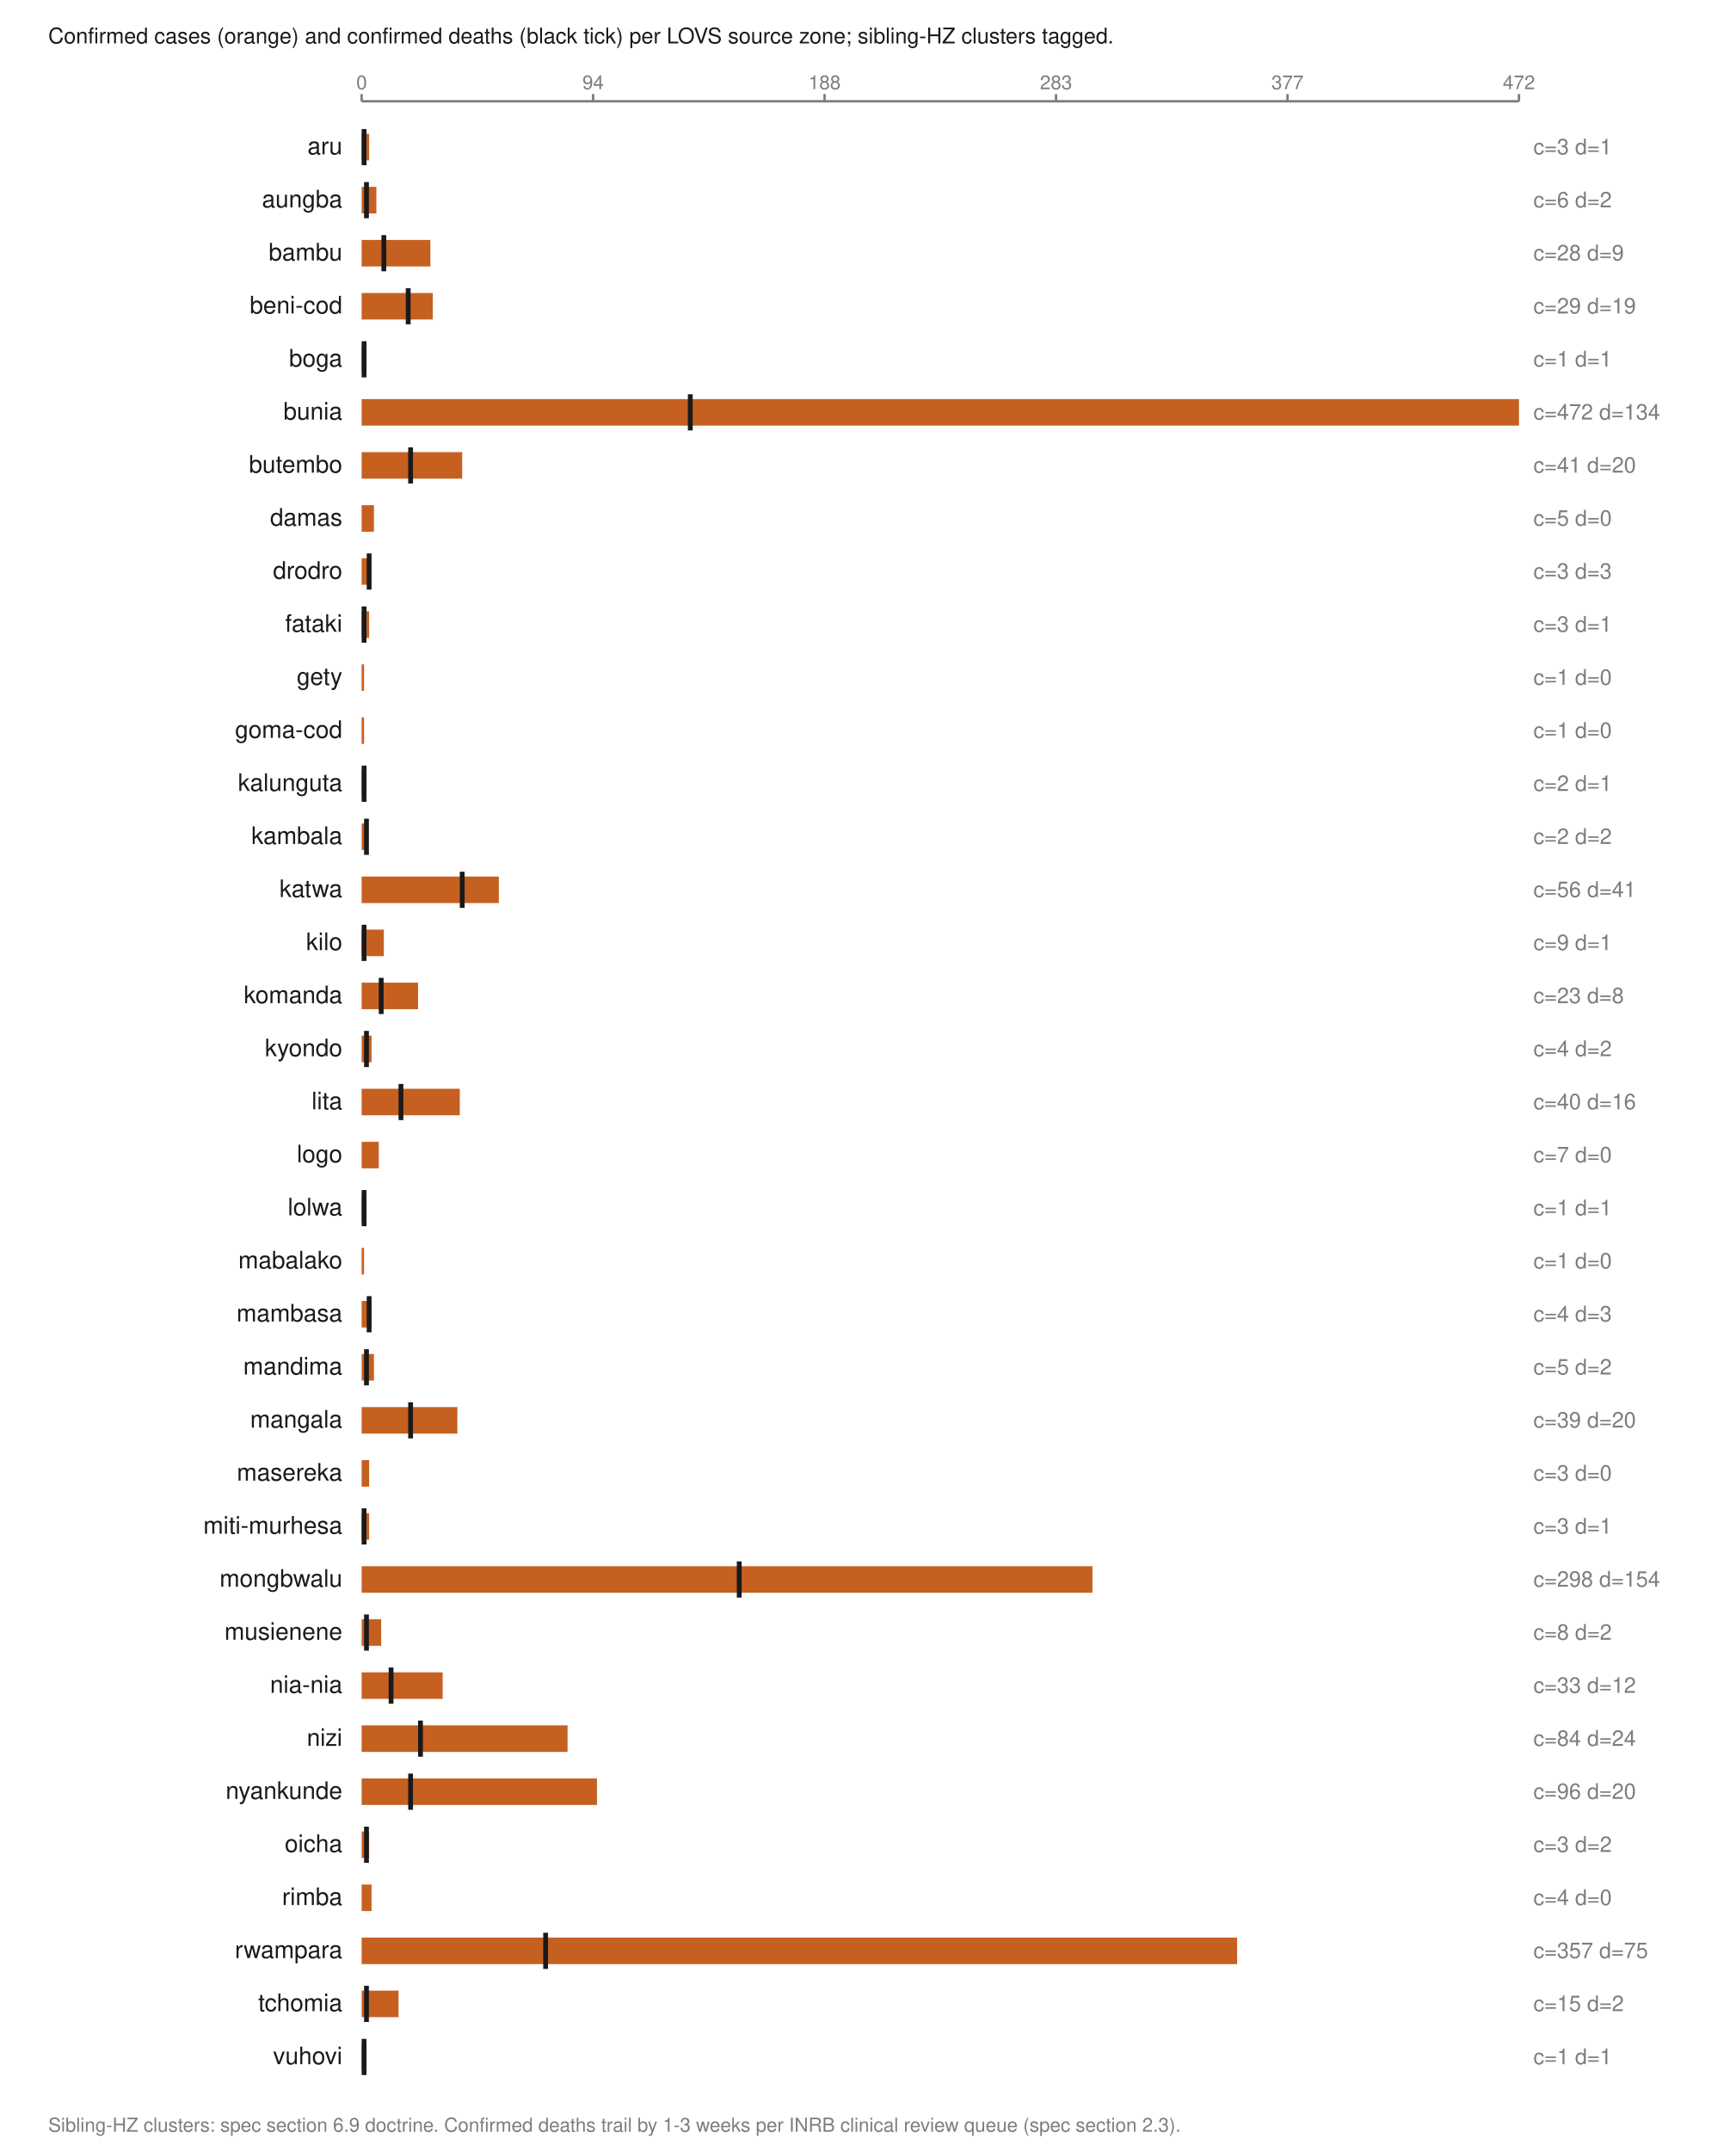
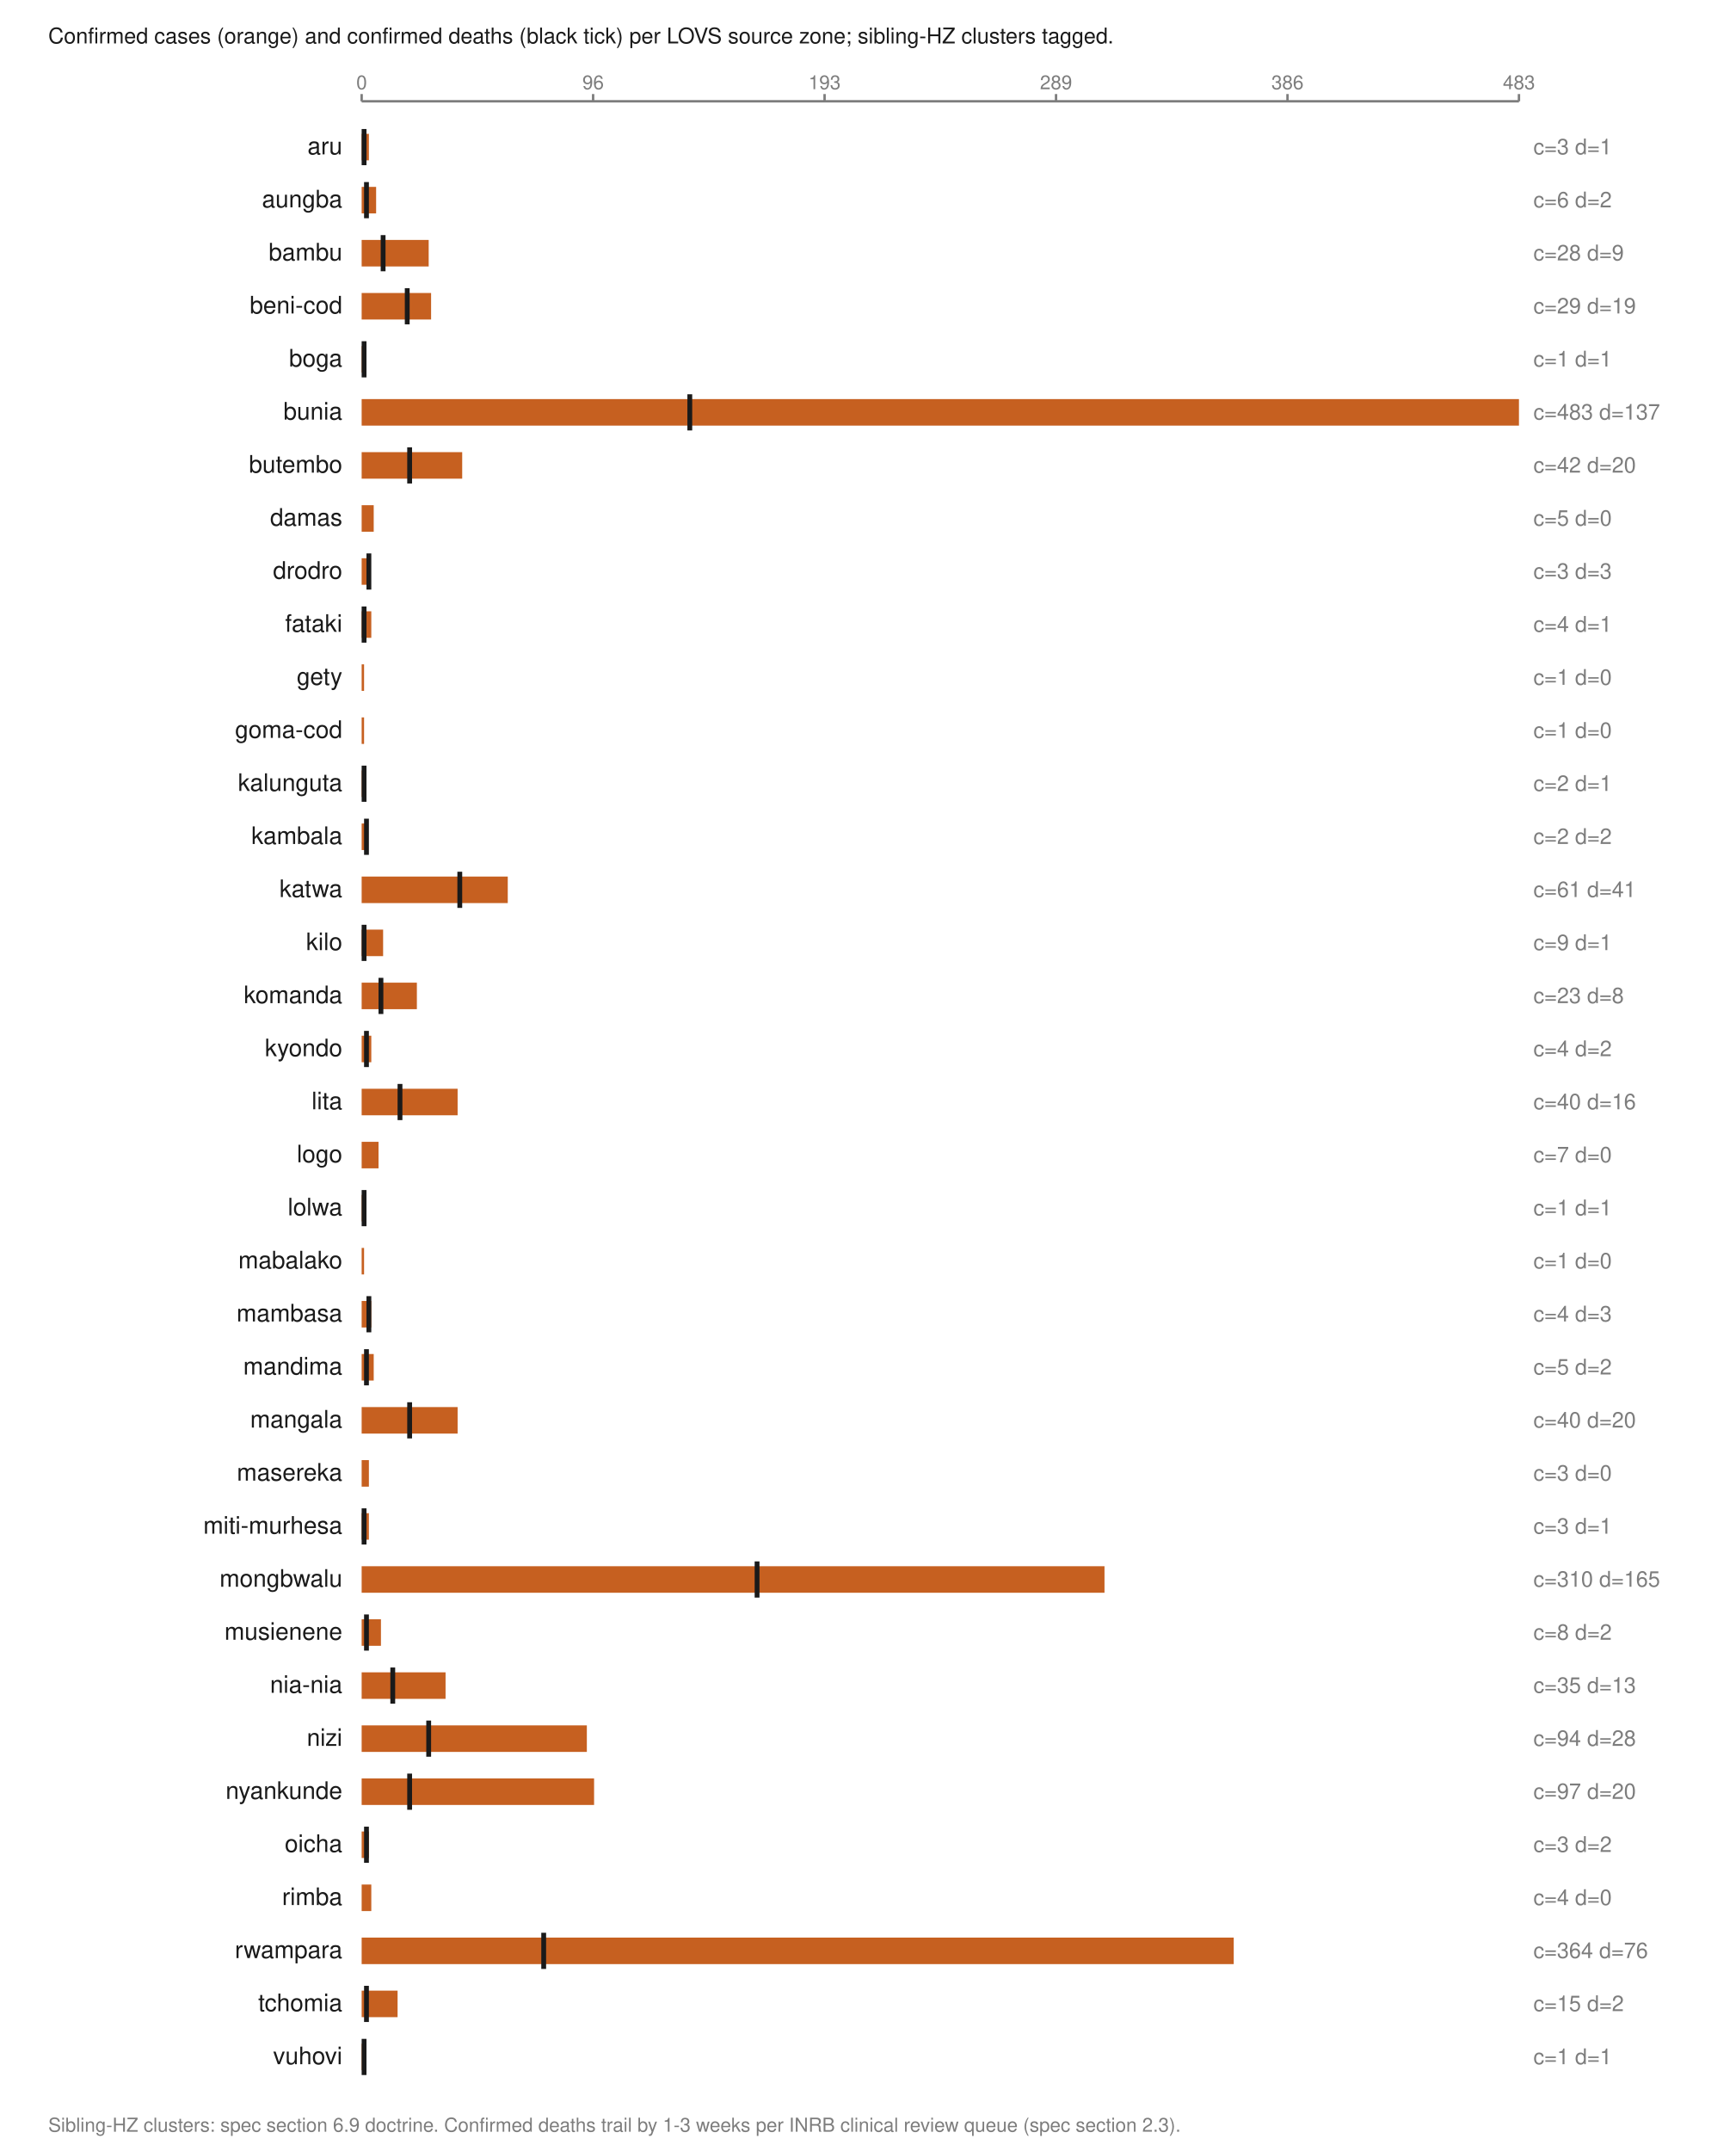
<svg xmlns="http://www.w3.org/2000/svg" viewBox="0 0 720 892" width="720" height="892" role="img" aria-labelledby="t">
  <text x="20.0" y="18.0" font-family="Helvetica,Arial,sans-serif" font-size="9" fill="#1a1a1a" font-weight="normal" text-anchor="start">Confirmed cases (orange) and confirmed deaths (black tick) per LOVS source zone; sibling-HZ clusters tagged.</text>
  <line x1="150.0" y1="42.0" x2="630.0" y2="42.0" stroke="#7d7d7d" stroke-width="1" />
  <line x1="150.0" y1="39.0" x2="150.0" y2="42.0" stroke="#7d7d7d" stroke-width="1" />
  <text x="150.0" y="37.0" font-family="Helvetica,Arial,sans-serif" font-size="8" fill="#7d7d7d" font-weight="normal" text-anchor="middle">0</text>
  <line x1="246.0" y1="39.0" x2="246.0" y2="42.0" stroke="#7d7d7d" stroke-width="1" />
-   <text x="246.0" y="37.0" font-family="Helvetica,Arial,sans-serif" font-size="8" fill="#7d7d7d" font-weight="normal" text-anchor="middle">94</text>
+   <text x="246.0" y="37.0" font-family="Helvetica,Arial,sans-serif" font-size="8" fill="#7d7d7d" font-weight="normal" text-anchor="middle">96</text>
  <line x1="342.0" y1="39.0" x2="342.0" y2="42.0" stroke="#7d7d7d" stroke-width="1" />
-   <text x="342.0" y="37.0" font-family="Helvetica,Arial,sans-serif" font-size="8" fill="#7d7d7d" font-weight="normal" text-anchor="middle">188</text>
+   <text x="342.0" y="37.0" font-family="Helvetica,Arial,sans-serif" font-size="8" fill="#7d7d7d" font-weight="normal" text-anchor="middle">193</text>
  <line x1="438.0" y1="39.0" x2="438.0" y2="42.0" stroke="#7d7d7d" stroke-width="1" />
-   <text x="438.0" y="37.0" font-family="Helvetica,Arial,sans-serif" font-size="8" fill="#7d7d7d" font-weight="normal" text-anchor="middle">283</text>
+   <text x="438.0" y="37.0" font-family="Helvetica,Arial,sans-serif" font-size="8" fill="#7d7d7d" font-weight="normal" text-anchor="middle">289</text>
  <line x1="534.0" y1="39.0" x2="534.0" y2="42.0" stroke="#7d7d7d" stroke-width="1" />
-   <text x="534.0" y="37.0" font-family="Helvetica,Arial,sans-serif" font-size="8" fill="#7d7d7d" font-weight="normal" text-anchor="middle">377</text>
+   <text x="534.0" y="37.0" font-family="Helvetica,Arial,sans-serif" font-size="8" fill="#7d7d7d" font-weight="normal" text-anchor="middle">386</text>
  <line x1="630.0" y1="39.0" x2="630.0" y2="42.0" stroke="#7d7d7d" stroke-width="1" />
-   <text x="630.0" y="37.0" font-family="Helvetica,Arial,sans-serif" font-size="8" fill="#7d7d7d" font-weight="normal" text-anchor="middle">472</text>
+   <text x="630.0" y="37.0" font-family="Helvetica,Arial,sans-serif" font-size="8" fill="#7d7d7d" font-weight="normal" text-anchor="middle">483</text>
  <text x="142.0" y="64.0" font-family="Helvetica,Arial,sans-serif" font-size="10" fill="#1a1a1a" font-weight="normal" text-anchor="end">aru</text>
-   <rect x="150.0" y="55.5" width="3.1" height="11.0" fill="#c66020" />
+   <rect x="150.0" y="55.5" width="3.0" height="11.0" fill="#c66020" />
  <line x1="151.0" y1="53.5" x2="151.0" y2="68.5" stroke="#1a1a1a" stroke-width="2" />
  <text x="636.0" y="64.0" font-family="Helvetica,Arial,sans-serif" font-size="9" fill="#7d7d7d" font-weight="normal" text-anchor="start">c=3 d=1</text>
  <text x="142.0" y="86.0" font-family="Helvetica,Arial,sans-serif" font-size="10" fill="#1a1a1a" font-weight="normal" text-anchor="end">aungba</text>
-   <rect x="150.0" y="77.5" width="6.1" height="11.0" fill="#c66020" />
+   <rect x="150.0" y="77.5" width="6.0" height="11.0" fill="#c66020" />
  <line x1="152.0" y1="75.5" x2="152.0" y2="90.5" stroke="#1a1a1a" stroke-width="2" />
  <text x="636.0" y="86.0" font-family="Helvetica,Arial,sans-serif" font-size="9" fill="#7d7d7d" font-weight="normal" text-anchor="start">c=6 d=2</text>
  <text x="142.0" y="108.0" font-family="Helvetica,Arial,sans-serif" font-size="10" fill="#1a1a1a" font-weight="normal" text-anchor="end">bambu</text>
-   <rect x="150.0" y="99.5" width="28.5" height="11.0" fill="#c66020" />
-   <line x1="159.2" y1="97.5" x2="159.2" y2="112.5" stroke="#1a1a1a" stroke-width="2" />
+   <rect x="150.0" y="99.5" width="27.8" height="11.0" fill="#c66020" />
+   <line x1="158.9" y1="97.5" x2="158.9" y2="112.5" stroke="#1a1a1a" stroke-width="2" />
  <text x="636.0" y="108.0" font-family="Helvetica,Arial,sans-serif" font-size="9" fill="#7d7d7d" font-weight="normal" text-anchor="start">c=28 d=9</text>
  <text x="142.0" y="130.0" font-family="Helvetica,Arial,sans-serif" font-size="10" fill="#1a1a1a" font-weight="normal" text-anchor="end">beni-cod</text>
-   <rect x="150.0" y="121.5" width="29.5" height="11.0" fill="#c66020" />
-   <line x1="169.3" y1="119.5" x2="169.3" y2="134.5" stroke="#1a1a1a" stroke-width="2" />
+   <rect x="150.0" y="121.5" width="28.8" height="11.0" fill="#c66020" />
+   <line x1="168.9" y1="119.5" x2="168.9" y2="134.5" stroke="#1a1a1a" stroke-width="2" />
  <text x="636.0" y="130.0" font-family="Helvetica,Arial,sans-serif" font-size="9" fill="#7d7d7d" font-weight="normal" text-anchor="start">c=29 d=19</text>
  <text x="142.0" y="152.0" font-family="Helvetica,Arial,sans-serif" font-size="10" fill="#1a1a1a" font-weight="normal" text-anchor="end">boga</text>
  <rect x="150.0" y="143.5" width="1.0" height="11.0" fill="#c66020" />
  <line x1="151.0" y1="141.5" x2="151.0" y2="156.5" stroke="#1a1a1a" stroke-width="2" />
  <text x="636.0" y="152.0" font-family="Helvetica,Arial,sans-serif" font-size="9" fill="#7d7d7d" font-weight="normal" text-anchor="start">c=1 d=1</text>
  <text x="142.0" y="174.0" font-family="Helvetica,Arial,sans-serif" font-size="10" fill="#1a1a1a" font-weight="normal" text-anchor="end">bunia</text>
  <rect x="150.0" y="165.5" width="480.0" height="11.0" fill="#c66020" />
-   <line x1="286.3" y1="163.5" x2="286.3" y2="178.5" stroke="#1a1a1a" stroke-width="2" />
-   <text x="636.0" y="174.0" font-family="Helvetica,Arial,sans-serif" font-size="9" fill="#7d7d7d" font-weight="normal" text-anchor="start">c=472 d=134</text>
+   <line x1="286.1" y1="163.5" x2="286.1" y2="178.5" stroke="#1a1a1a" stroke-width="2" />
+   <text x="636.0" y="174.0" font-family="Helvetica,Arial,sans-serif" font-size="9" fill="#7d7d7d" font-weight="normal" text-anchor="start">c=483 d=137</text>
  <text x="142.0" y="196.0" font-family="Helvetica,Arial,sans-serif" font-size="10" fill="#1a1a1a" font-weight="normal" text-anchor="end">butembo</text>
  <rect x="150.0" y="187.5" width="41.7" height="11.0" fill="#c66020" />
-   <line x1="170.3" y1="185.5" x2="170.3" y2="200.5" stroke="#1a1a1a" stroke-width="2" />
-   <text x="636.0" y="196.0" font-family="Helvetica,Arial,sans-serif" font-size="9" fill="#7d7d7d" font-weight="normal" text-anchor="start">c=41 d=20</text>
+   <line x1="169.9" y1="185.5" x2="169.9" y2="200.5" stroke="#1a1a1a" stroke-width="2" />
+   <text x="636.0" y="196.0" font-family="Helvetica,Arial,sans-serif" font-size="9" fill="#7d7d7d" font-weight="normal" text-anchor="start">c=42 d=20</text>
  <text x="142.0" y="218.0" font-family="Helvetica,Arial,sans-serif" font-size="10" fill="#1a1a1a" font-weight="normal" text-anchor="end">damas</text>
-   <rect x="150.0" y="209.5" width="5.1" height="11.0" fill="#c66020" />
+   <rect x="150.0" y="209.5" width="5.0" height="11.0" fill="#c66020" />
  <text x="636.0" y="218.0" font-family="Helvetica,Arial,sans-serif" font-size="9" fill="#7d7d7d" font-weight="normal" text-anchor="start">c=5 d=0</text>
  <text x="142.0" y="240.0" font-family="Helvetica,Arial,sans-serif" font-size="10" fill="#1a1a1a" font-weight="normal" text-anchor="end">drodro</text>
-   <rect x="150.0" y="231.5" width="3.1" height="11.0" fill="#c66020" />
-   <line x1="153.1" y1="229.5" x2="153.1" y2="244.5" stroke="#1a1a1a" stroke-width="2" />
+   <rect x="150.0" y="231.5" width="3.0" height="11.0" fill="#c66020" />
+   <line x1="153.0" y1="229.5" x2="153.0" y2="244.5" stroke="#1a1a1a" stroke-width="2" />
  <text x="636.0" y="240.0" font-family="Helvetica,Arial,sans-serif" font-size="9" fill="#7d7d7d" font-weight="normal" text-anchor="start">c=3 d=3</text>
  <text x="142.0" y="262.0" font-family="Helvetica,Arial,sans-serif" font-size="10" fill="#1a1a1a" font-weight="normal" text-anchor="end">fataki</text>
-   <rect x="150.0" y="253.5" width="3.1" height="11.0" fill="#c66020" />
+   <rect x="150.0" y="253.5" width="4.0" height="11.0" fill="#c66020" />
  <line x1="151.0" y1="251.5" x2="151.0" y2="266.5" stroke="#1a1a1a" stroke-width="2" />
-   <text x="636.0" y="262.0" font-family="Helvetica,Arial,sans-serif" font-size="9" fill="#7d7d7d" font-weight="normal" text-anchor="start">c=3 d=1</text>
+   <text x="636.0" y="262.0" font-family="Helvetica,Arial,sans-serif" font-size="9" fill="#7d7d7d" font-weight="normal" text-anchor="start">c=4 d=1</text>
  <text x="142.0" y="284.0" font-family="Helvetica,Arial,sans-serif" font-size="10" fill="#1a1a1a" font-weight="normal" text-anchor="end">gety</text>
  <rect x="150.0" y="275.5" width="1.0" height="11.0" fill="#c66020" />
  <text x="636.0" y="284.0" font-family="Helvetica,Arial,sans-serif" font-size="9" fill="#7d7d7d" font-weight="normal" text-anchor="start">c=1 d=0</text>
  <text x="142.0" y="306.0" font-family="Helvetica,Arial,sans-serif" font-size="10" fill="#1a1a1a" font-weight="normal" text-anchor="end">goma-cod</text>
  <rect x="150.0" y="297.5" width="1.0" height="11.0" fill="#c66020" />
  <text x="636.0" y="306.0" font-family="Helvetica,Arial,sans-serif" font-size="9" fill="#7d7d7d" font-weight="normal" text-anchor="start">c=1 d=0</text>
  <text x="142.0" y="328.0" font-family="Helvetica,Arial,sans-serif" font-size="10" fill="#1a1a1a" font-weight="normal" text-anchor="end">kalunguta</text>
  <rect x="150.0" y="319.5" width="2.0" height="11.0" fill="#c66020" />
  <line x1="151.0" y1="317.5" x2="151.0" y2="332.5" stroke="#1a1a1a" stroke-width="2" />
  <text x="636.0" y="328.0" font-family="Helvetica,Arial,sans-serif" font-size="9" fill="#7d7d7d" font-weight="normal" text-anchor="start">c=2 d=1</text>
  <text x="142.0" y="350.0" font-family="Helvetica,Arial,sans-serif" font-size="10" fill="#1a1a1a" font-weight="normal" text-anchor="end">kambala</text>
  <rect x="150.0" y="341.5" width="2.0" height="11.0" fill="#c66020" />
  <line x1="152.0" y1="339.5" x2="152.0" y2="354.5" stroke="#1a1a1a" stroke-width="2" />
  <text x="636.0" y="350.0" font-family="Helvetica,Arial,sans-serif" font-size="9" fill="#7d7d7d" font-weight="normal" text-anchor="start">c=2 d=2</text>
  <text x="142.0" y="372.0" font-family="Helvetica,Arial,sans-serif" font-size="10" fill="#1a1a1a" font-weight="normal" text-anchor="end">katwa</text>
-   <rect x="150.0" y="363.5" width="56.9" height="11.0" fill="#c66020" />
-   <line x1="191.7" y1="361.5" x2="191.7" y2="376.5" stroke="#1a1a1a" stroke-width="2" />
-   <text x="636.0" y="372.0" font-family="Helvetica,Arial,sans-serif" font-size="9" fill="#7d7d7d" font-weight="normal" text-anchor="start">c=56 d=41</text>
+   <rect x="150.0" y="363.5" width="60.6" height="11.0" fill="#c66020" />
+   <line x1="190.7" y1="361.5" x2="190.7" y2="376.5" stroke="#1a1a1a" stroke-width="2" />
+   <text x="636.0" y="372.0" font-family="Helvetica,Arial,sans-serif" font-size="9" fill="#7d7d7d" font-weight="normal" text-anchor="start">c=61 d=41</text>
  <text x="142.0" y="394.0" font-family="Helvetica,Arial,sans-serif" font-size="10" fill="#1a1a1a" font-weight="normal" text-anchor="end">kilo</text>
-   <rect x="150.0" y="385.5" width="9.2" height="11.0" fill="#c66020" />
+   <rect x="150.0" y="385.5" width="8.9" height="11.0" fill="#c66020" />
  <line x1="151.0" y1="383.5" x2="151.0" y2="398.5" stroke="#1a1a1a" stroke-width="2" />
  <text x="636.0" y="394.0" font-family="Helvetica,Arial,sans-serif" font-size="9" fill="#7d7d7d" font-weight="normal" text-anchor="start">c=9 d=1</text>
  <text x="142.0" y="416.0" font-family="Helvetica,Arial,sans-serif" font-size="10" fill="#1a1a1a" font-weight="normal" text-anchor="end">komanda</text>
-   <rect x="150.0" y="407.5" width="23.4" height="11.0" fill="#c66020" />
-   <line x1="158.1" y1="405.5" x2="158.1" y2="420.5" stroke="#1a1a1a" stroke-width="2" />
+   <rect x="150.0" y="407.5" width="22.9" height="11.0" fill="#c66020" />
+   <line x1="158.0" y1="405.5" x2="158.0" y2="420.5" stroke="#1a1a1a" stroke-width="2" />
  <text x="636.0" y="416.0" font-family="Helvetica,Arial,sans-serif" font-size="9" fill="#7d7d7d" font-weight="normal" text-anchor="start">c=23 d=8</text>
  <text x="142.0" y="438.0" font-family="Helvetica,Arial,sans-serif" font-size="10" fill="#1a1a1a" font-weight="normal" text-anchor="end">kyondo</text>
-   <rect x="150.0" y="429.5" width="4.1" height="11.0" fill="#c66020" />
+   <rect x="150.0" y="429.5" width="4.0" height="11.0" fill="#c66020" />
  <line x1="152.0" y1="427.5" x2="152.0" y2="442.5" stroke="#1a1a1a" stroke-width="2" />
  <text x="636.0" y="438.0" font-family="Helvetica,Arial,sans-serif" font-size="9" fill="#7d7d7d" font-weight="normal" text-anchor="start">c=4 d=2</text>
  <text x="142.0" y="460.0" font-family="Helvetica,Arial,sans-serif" font-size="10" fill="#1a1a1a" font-weight="normal" text-anchor="end">lita</text>
-   <rect x="150.0" y="451.5" width="40.7" height="11.0" fill="#c66020" />
-   <line x1="166.3" y1="449.5" x2="166.3" y2="464.5" stroke="#1a1a1a" stroke-width="2" />
+   <rect x="150.0" y="451.5" width="39.8" height="11.0" fill="#c66020" />
+   <line x1="165.9" y1="449.5" x2="165.9" y2="464.5" stroke="#1a1a1a" stroke-width="2" />
  <text x="636.0" y="460.0" font-family="Helvetica,Arial,sans-serif" font-size="9" fill="#7d7d7d" font-weight="normal" text-anchor="start">c=40 d=16</text>
  <text x="142.0" y="482.0" font-family="Helvetica,Arial,sans-serif" font-size="10" fill="#1a1a1a" font-weight="normal" text-anchor="end">logo</text>
-   <rect x="150.0" y="473.5" width="7.1" height="11.0" fill="#c66020" />
+   <rect x="150.0" y="473.5" width="7.0" height="11.0" fill="#c66020" />
  <text x="636.0" y="482.0" font-family="Helvetica,Arial,sans-serif" font-size="9" fill="#7d7d7d" font-weight="normal" text-anchor="start">c=7 d=0</text>
  <text x="142.0" y="504.0" font-family="Helvetica,Arial,sans-serif" font-size="10" fill="#1a1a1a" font-weight="normal" text-anchor="end">lolwa</text>
  <rect x="150.0" y="495.5" width="1.0" height="11.0" fill="#c66020" />
  <line x1="151.0" y1="493.5" x2="151.0" y2="508.5" stroke="#1a1a1a" stroke-width="2" />
  <text x="636.0" y="504.0" font-family="Helvetica,Arial,sans-serif" font-size="9" fill="#7d7d7d" font-weight="normal" text-anchor="start">c=1 d=1</text>
  <text x="142.0" y="526.0" font-family="Helvetica,Arial,sans-serif" font-size="10" fill="#1a1a1a" font-weight="normal" text-anchor="end">mabalako</text>
  <rect x="150.0" y="517.5" width="1.0" height="11.0" fill="#c66020" />
  <text x="636.0" y="526.0" font-family="Helvetica,Arial,sans-serif" font-size="9" fill="#7d7d7d" font-weight="normal" text-anchor="start">c=1 d=0</text>
  <text x="142.0" y="548.0" font-family="Helvetica,Arial,sans-serif" font-size="10" fill="#1a1a1a" font-weight="normal" text-anchor="end">mambasa</text>
-   <rect x="150.0" y="539.5" width="4.1" height="11.0" fill="#c66020" />
-   <line x1="153.1" y1="537.5" x2="153.1" y2="552.5" stroke="#1a1a1a" stroke-width="2" />
+   <rect x="150.0" y="539.5" width="4.0" height="11.0" fill="#c66020" />
+   <line x1="153.0" y1="537.5" x2="153.0" y2="552.5" stroke="#1a1a1a" stroke-width="2" />
  <text x="636.0" y="548.0" font-family="Helvetica,Arial,sans-serif" font-size="9" fill="#7d7d7d" font-weight="normal" text-anchor="start">c=4 d=3</text>
  <text x="142.0" y="570.0" font-family="Helvetica,Arial,sans-serif" font-size="10" fill="#1a1a1a" font-weight="normal" text-anchor="end">mandima</text>
-   <rect x="150.0" y="561.5" width="5.1" height="11.0" fill="#c66020" />
+   <rect x="150.0" y="561.5" width="5.0" height="11.0" fill="#c66020" />
  <line x1="152.0" y1="559.5" x2="152.0" y2="574.5" stroke="#1a1a1a" stroke-width="2" />
  <text x="636.0" y="570.0" font-family="Helvetica,Arial,sans-serif" font-size="9" fill="#7d7d7d" font-weight="normal" text-anchor="start">c=5 d=2</text>
  <text x="142.0" y="592.0" font-family="Helvetica,Arial,sans-serif" font-size="10" fill="#1a1a1a" font-weight="normal" text-anchor="end">mangala</text>
-   <rect x="150.0" y="583.5" width="39.7" height="11.0" fill="#c66020" />
-   <line x1="170.3" y1="581.5" x2="170.3" y2="596.5" stroke="#1a1a1a" stroke-width="2" />
-   <text x="636.0" y="592.0" font-family="Helvetica,Arial,sans-serif" font-size="9" fill="#7d7d7d" font-weight="normal" text-anchor="start">c=39 d=20</text>
+   <rect x="150.0" y="583.5" width="39.8" height="11.0" fill="#c66020" />
+   <line x1="169.9" y1="581.5" x2="169.9" y2="596.5" stroke="#1a1a1a" stroke-width="2" />
+   <text x="636.0" y="592.0" font-family="Helvetica,Arial,sans-serif" font-size="9" fill="#7d7d7d" font-weight="normal" text-anchor="start">c=40 d=20</text>
  <text x="142.0" y="614.0" font-family="Helvetica,Arial,sans-serif" font-size="10" fill="#1a1a1a" font-weight="normal" text-anchor="end">masereka</text>
-   <rect x="150.0" y="605.5" width="3.1" height="11.0" fill="#c66020" />
+   <rect x="150.0" y="605.5" width="3.0" height="11.0" fill="#c66020" />
  <text x="636.0" y="614.0" font-family="Helvetica,Arial,sans-serif" font-size="9" fill="#7d7d7d" font-weight="normal" text-anchor="start">c=3 d=0</text>
  <text x="142.0" y="636.0" font-family="Helvetica,Arial,sans-serif" font-size="10" fill="#1a1a1a" font-weight="normal" text-anchor="end">miti-murhesa</text>
-   <rect x="150.0" y="627.5" width="3.1" height="11.0" fill="#c66020" />
+   <rect x="150.0" y="627.5" width="3.0" height="11.0" fill="#c66020" />
  <line x1="151.0" y1="625.5" x2="151.0" y2="640.5" stroke="#1a1a1a" stroke-width="2" />
  <text x="636.0" y="636.0" font-family="Helvetica,Arial,sans-serif" font-size="9" fill="#7d7d7d" font-weight="normal" text-anchor="start">c=3 d=1</text>
  <text x="142.0" y="658.0" font-family="Helvetica,Arial,sans-serif" font-size="10" fill="#1a1a1a" font-weight="normal" text-anchor="end">mongbwalu</text>
-   <rect x="150.0" y="649.5" width="303.1" height="11.0" fill="#c66020" />
-   <line x1="306.6" y1="647.5" x2="306.6" y2="662.5" stroke="#1a1a1a" stroke-width="2" />
-   <text x="636.0" y="658.0" font-family="Helvetica,Arial,sans-serif" font-size="9" fill="#7d7d7d" font-weight="normal" text-anchor="start">c=298 d=154</text>
+   <rect x="150.0" y="649.5" width="308.1" height="11.0" fill="#c66020" />
+   <line x1="314.0" y1="647.5" x2="314.0" y2="662.5" stroke="#1a1a1a" stroke-width="2" />
+   <text x="636.0" y="658.0" font-family="Helvetica,Arial,sans-serif" font-size="9" fill="#7d7d7d" font-weight="normal" text-anchor="start">c=310 d=165</text>
  <text x="142.0" y="680.0" font-family="Helvetica,Arial,sans-serif" font-size="10" fill="#1a1a1a" font-weight="normal" text-anchor="end">musienene</text>
-   <rect x="150.0" y="671.5" width="8.1" height="11.0" fill="#c66020" />
+   <rect x="150.0" y="671.5" width="8.0" height="11.0" fill="#c66020" />
  <line x1="152.0" y1="669.5" x2="152.0" y2="684.5" stroke="#1a1a1a" stroke-width="2" />
  <text x="636.0" y="680.0" font-family="Helvetica,Arial,sans-serif" font-size="9" fill="#7d7d7d" font-weight="normal" text-anchor="start">c=8 d=2</text>
  <text x="142.0" y="702.0" font-family="Helvetica,Arial,sans-serif" font-size="10" fill="#1a1a1a" font-weight="normal" text-anchor="end">nia-nia</text>
-   <rect x="150.0" y="693.5" width="33.6" height="11.0" fill="#c66020" />
-   <line x1="162.2" y1="691.5" x2="162.2" y2="706.5" stroke="#1a1a1a" stroke-width="2" />
-   <text x="636.0" y="702.0" font-family="Helvetica,Arial,sans-serif" font-size="9" fill="#7d7d7d" font-weight="normal" text-anchor="start">c=33 d=12</text>
+   <rect x="150.0" y="693.5" width="34.8" height="11.0" fill="#c66020" />
+   <line x1="162.9" y1="691.5" x2="162.9" y2="706.5" stroke="#1a1a1a" stroke-width="2" />
+   <text x="636.0" y="702.0" font-family="Helvetica,Arial,sans-serif" font-size="9" fill="#7d7d7d" font-weight="normal" text-anchor="start">c=35 d=13</text>
  <text x="142.0" y="724.0" font-family="Helvetica,Arial,sans-serif" font-size="10" fill="#1a1a1a" font-weight="normal" text-anchor="end">nizi</text>
-   <rect x="150.0" y="715.5" width="85.4" height="11.0" fill="#c66020" />
-   <line x1="174.4" y1="713.5" x2="174.4" y2="728.5" stroke="#1a1a1a" stroke-width="2" />
-   <text x="636.0" y="724.0" font-family="Helvetica,Arial,sans-serif" font-size="9" fill="#7d7d7d" font-weight="normal" text-anchor="start">c=84 d=24</text>
+   <rect x="150.0" y="715.5" width="93.4" height="11.0" fill="#c66020" />
+   <line x1="177.8" y1="713.5" x2="177.8" y2="728.5" stroke="#1a1a1a" stroke-width="2" />
+   <text x="636.0" y="724.0" font-family="Helvetica,Arial,sans-serif" font-size="9" fill="#7d7d7d" font-weight="normal" text-anchor="start">c=94 d=28</text>
  <text x="142.0" y="746.0" font-family="Helvetica,Arial,sans-serif" font-size="10" fill="#1a1a1a" font-weight="normal" text-anchor="end">nyankunde</text>
-   <rect x="150.0" y="737.5" width="97.6" height="11.0" fill="#c66020" />
-   <line x1="170.3" y1="735.5" x2="170.3" y2="750.5" stroke="#1a1a1a" stroke-width="2" />
-   <text x="636.0" y="746.0" font-family="Helvetica,Arial,sans-serif" font-size="9" fill="#7d7d7d" font-weight="normal" text-anchor="start">c=96 d=20</text>
+   <rect x="150.0" y="737.5" width="96.4" height="11.0" fill="#c66020" />
+   <line x1="169.9" y1="735.5" x2="169.9" y2="750.5" stroke="#1a1a1a" stroke-width="2" />
+   <text x="636.0" y="746.0" font-family="Helvetica,Arial,sans-serif" font-size="9" fill="#7d7d7d" font-weight="normal" text-anchor="start">c=97 d=20</text>
  <text x="142.0" y="768.0" font-family="Helvetica,Arial,sans-serif" font-size="10" fill="#1a1a1a" font-weight="normal" text-anchor="end">oicha</text>
-   <rect x="150.0" y="759.5" width="3.1" height="11.0" fill="#c66020" />
+   <rect x="150.0" y="759.5" width="3.0" height="11.0" fill="#c66020" />
  <line x1="152.0" y1="757.5" x2="152.0" y2="772.5" stroke="#1a1a1a" stroke-width="2" />
  <text x="636.0" y="768.0" font-family="Helvetica,Arial,sans-serif" font-size="9" fill="#7d7d7d" font-weight="normal" text-anchor="start">c=3 d=2</text>
  <text x="142.0" y="790.0" font-family="Helvetica,Arial,sans-serif" font-size="10" fill="#1a1a1a" font-weight="normal" text-anchor="end">rimba</text>
-   <rect x="150.0" y="781.5" width="4.1" height="11.0" fill="#c66020" />
+   <rect x="150.0" y="781.5" width="4.0" height="11.0" fill="#c66020" />
  <text x="636.0" y="790.0" font-family="Helvetica,Arial,sans-serif" font-size="9" fill="#7d7d7d" font-weight="normal" text-anchor="start">c=4 d=0</text>
  <text x="142.0" y="812.0" font-family="Helvetica,Arial,sans-serif" font-size="10" fill="#1a1a1a" font-weight="normal" text-anchor="end">rwampara</text>
-   <rect x="150.0" y="803.5" width="363.1" height="11.0" fill="#c66020" />
-   <line x1="226.3" y1="801.5" x2="226.3" y2="816.5" stroke="#1a1a1a" stroke-width="2" />
-   <text x="636.0" y="812.0" font-family="Helvetica,Arial,sans-serif" font-size="9" fill="#7d7d7d" font-weight="normal" text-anchor="start">c=357 d=75</text>
+   <rect x="150.0" y="803.5" width="361.7" height="11.0" fill="#c66020" />
+   <line x1="225.5" y1="801.5" x2="225.5" y2="816.5" stroke="#1a1a1a" stroke-width="2" />
+   <text x="636.0" y="812.0" font-family="Helvetica,Arial,sans-serif" font-size="9" fill="#7d7d7d" font-weight="normal" text-anchor="start">c=364 d=76</text>
  <text x="142.0" y="834.0" font-family="Helvetica,Arial,sans-serif" font-size="10" fill="#1a1a1a" font-weight="normal" text-anchor="end">tchomia</text>
-   <rect x="150.0" y="825.5" width="15.3" height="11.0" fill="#c66020" />
+   <rect x="150.0" y="825.5" width="14.9" height="11.0" fill="#c66020" />
  <line x1="152.0" y1="823.5" x2="152.0" y2="838.5" stroke="#1a1a1a" stroke-width="2" />
  <text x="636.0" y="834.0" font-family="Helvetica,Arial,sans-serif" font-size="9" fill="#7d7d7d" font-weight="normal" text-anchor="start">c=15 d=2</text>
  <text x="142.0" y="856.0" font-family="Helvetica,Arial,sans-serif" font-size="10" fill="#1a1a1a" font-weight="normal" text-anchor="end">vuhovi</text>
  <rect x="150.0" y="847.5" width="1.0" height="11.0" fill="#c66020" />
  <line x1="151.0" y1="845.5" x2="151.0" y2="860.5" stroke="#1a1a1a" stroke-width="2" />
  <text x="636.0" y="856.0" font-family="Helvetica,Arial,sans-serif" font-size="9" fill="#7d7d7d" font-weight="normal" text-anchor="start">c=1 d=1</text>
  <text x="20.0" y="884.0" font-family="Helvetica,Arial,sans-serif" font-size="8" fill="#7d7d7d" font-weight="normal" text-anchor="start">Sibling-HZ clusters: spec section 6.9 doctrine. Confirmed deaths trail by 1-3 weeks per INRB clinical review queue (spec section 2.3).</text>
</svg>
